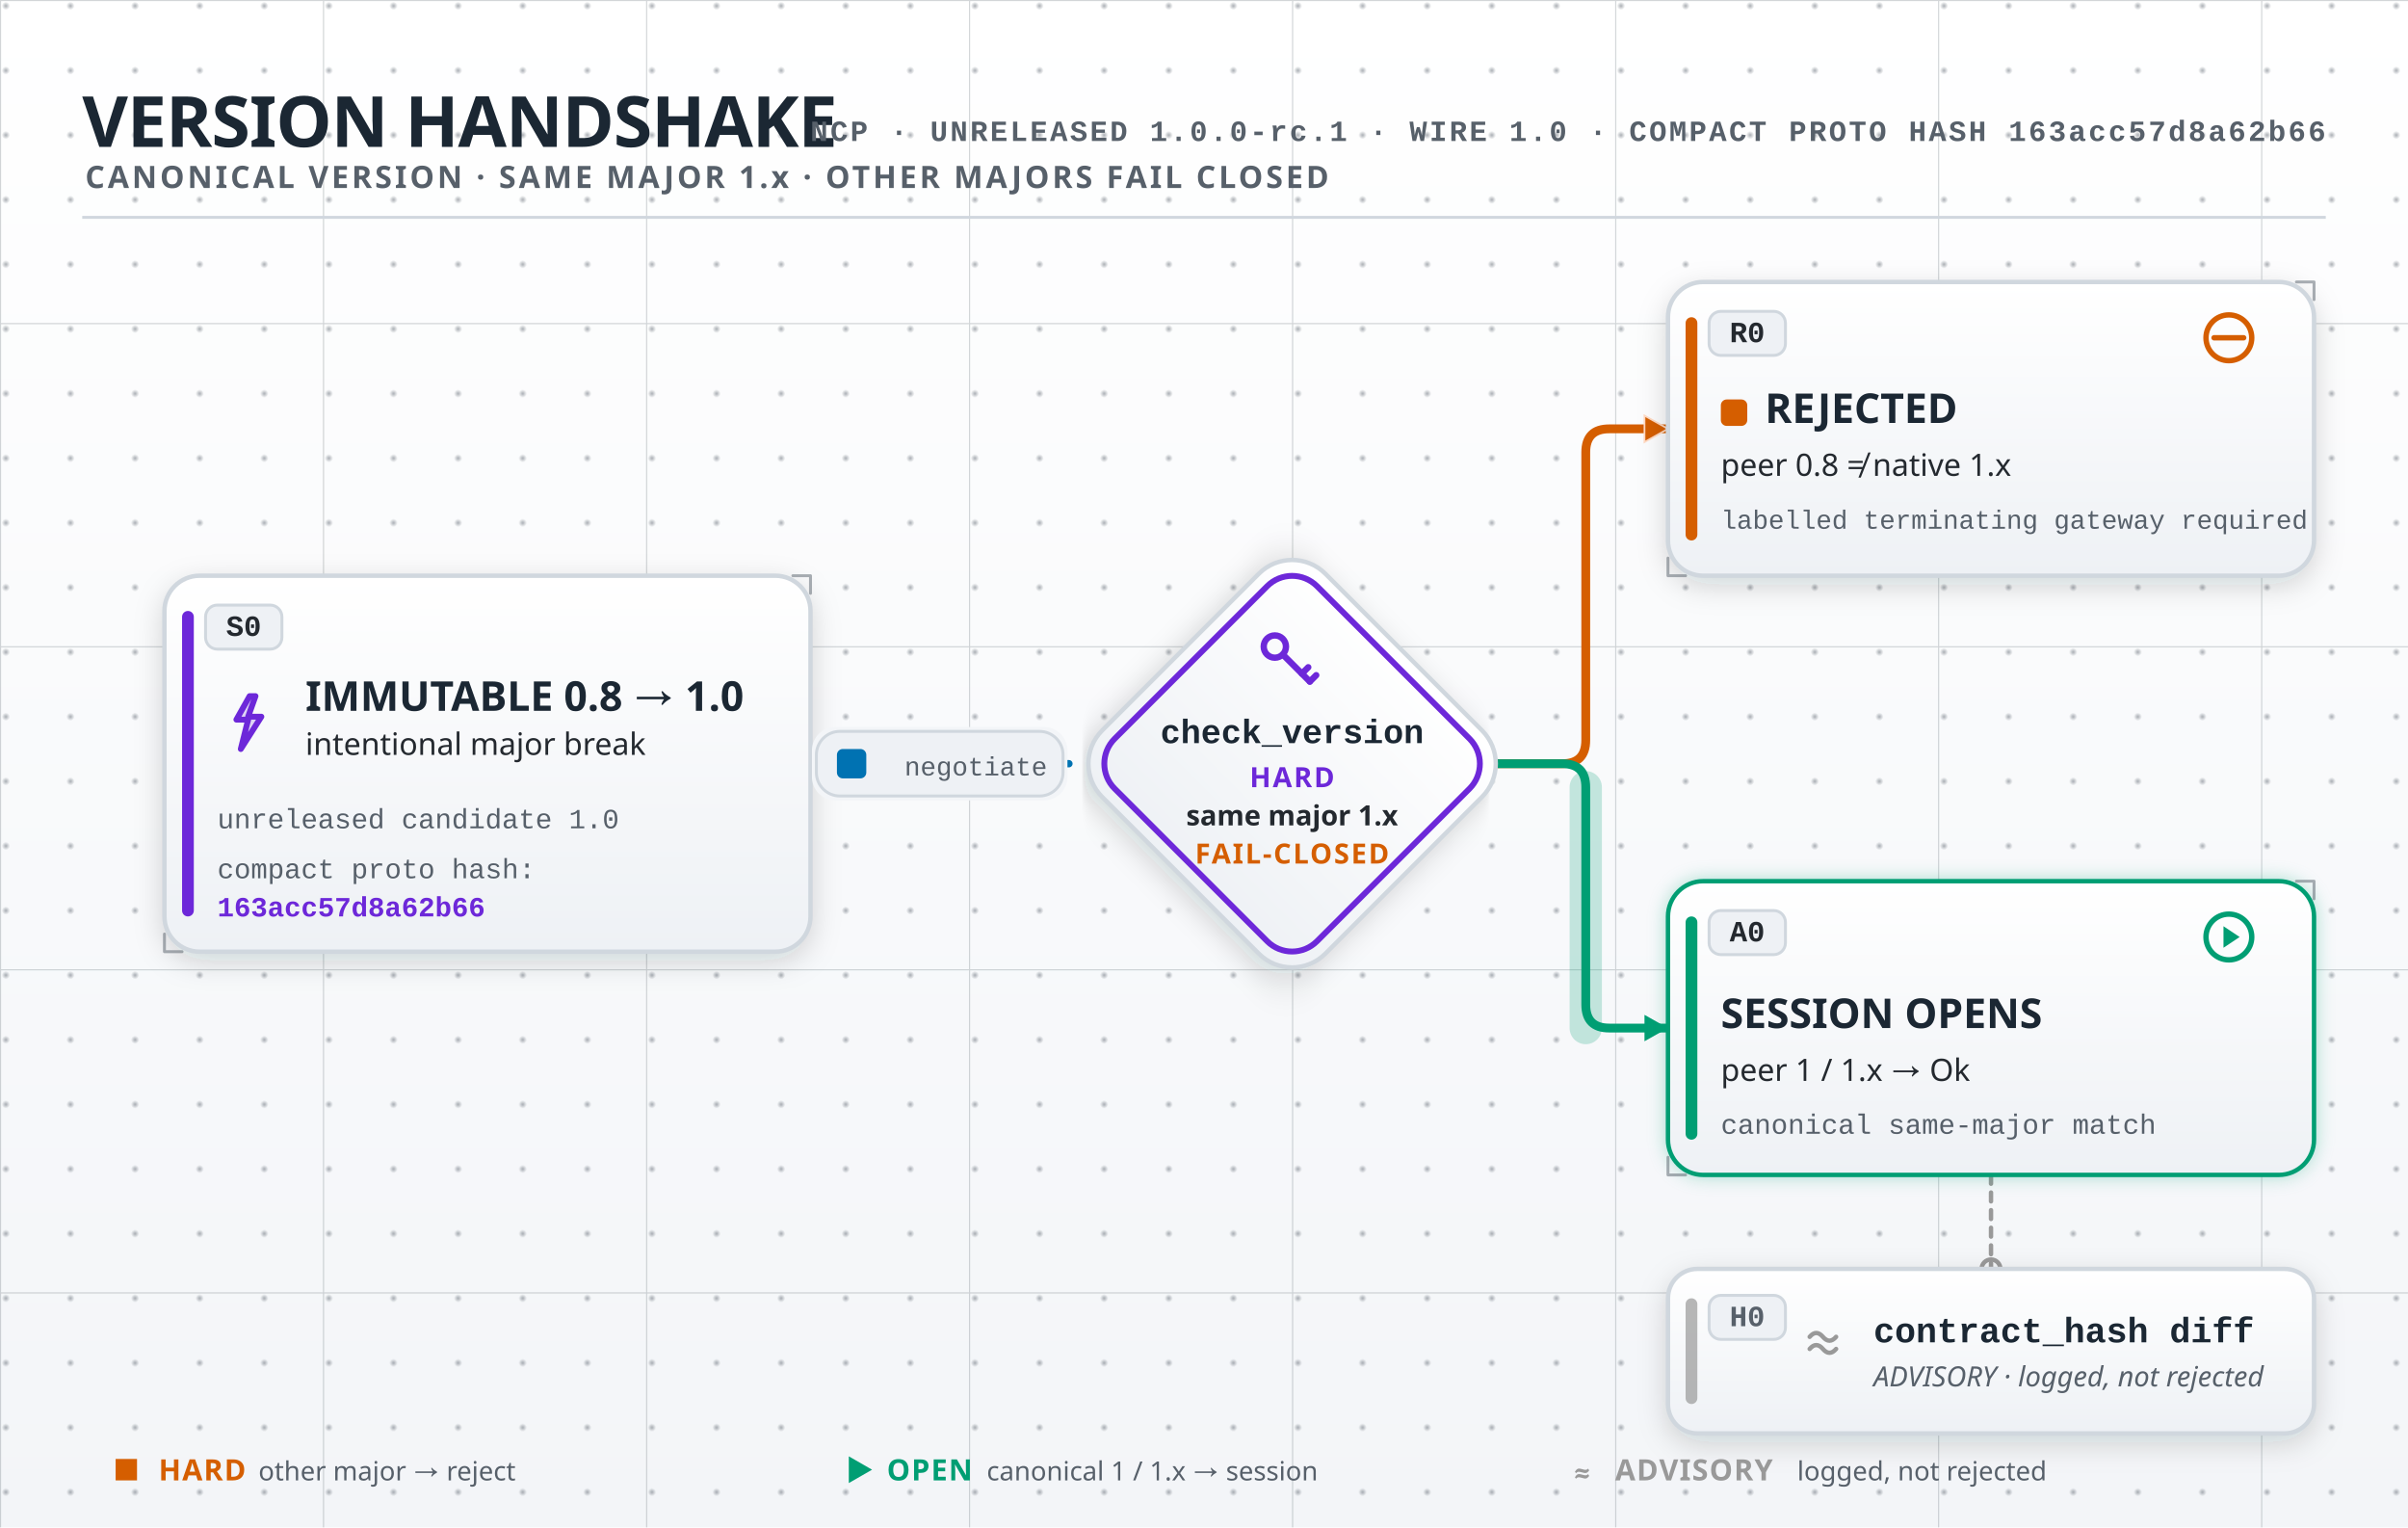
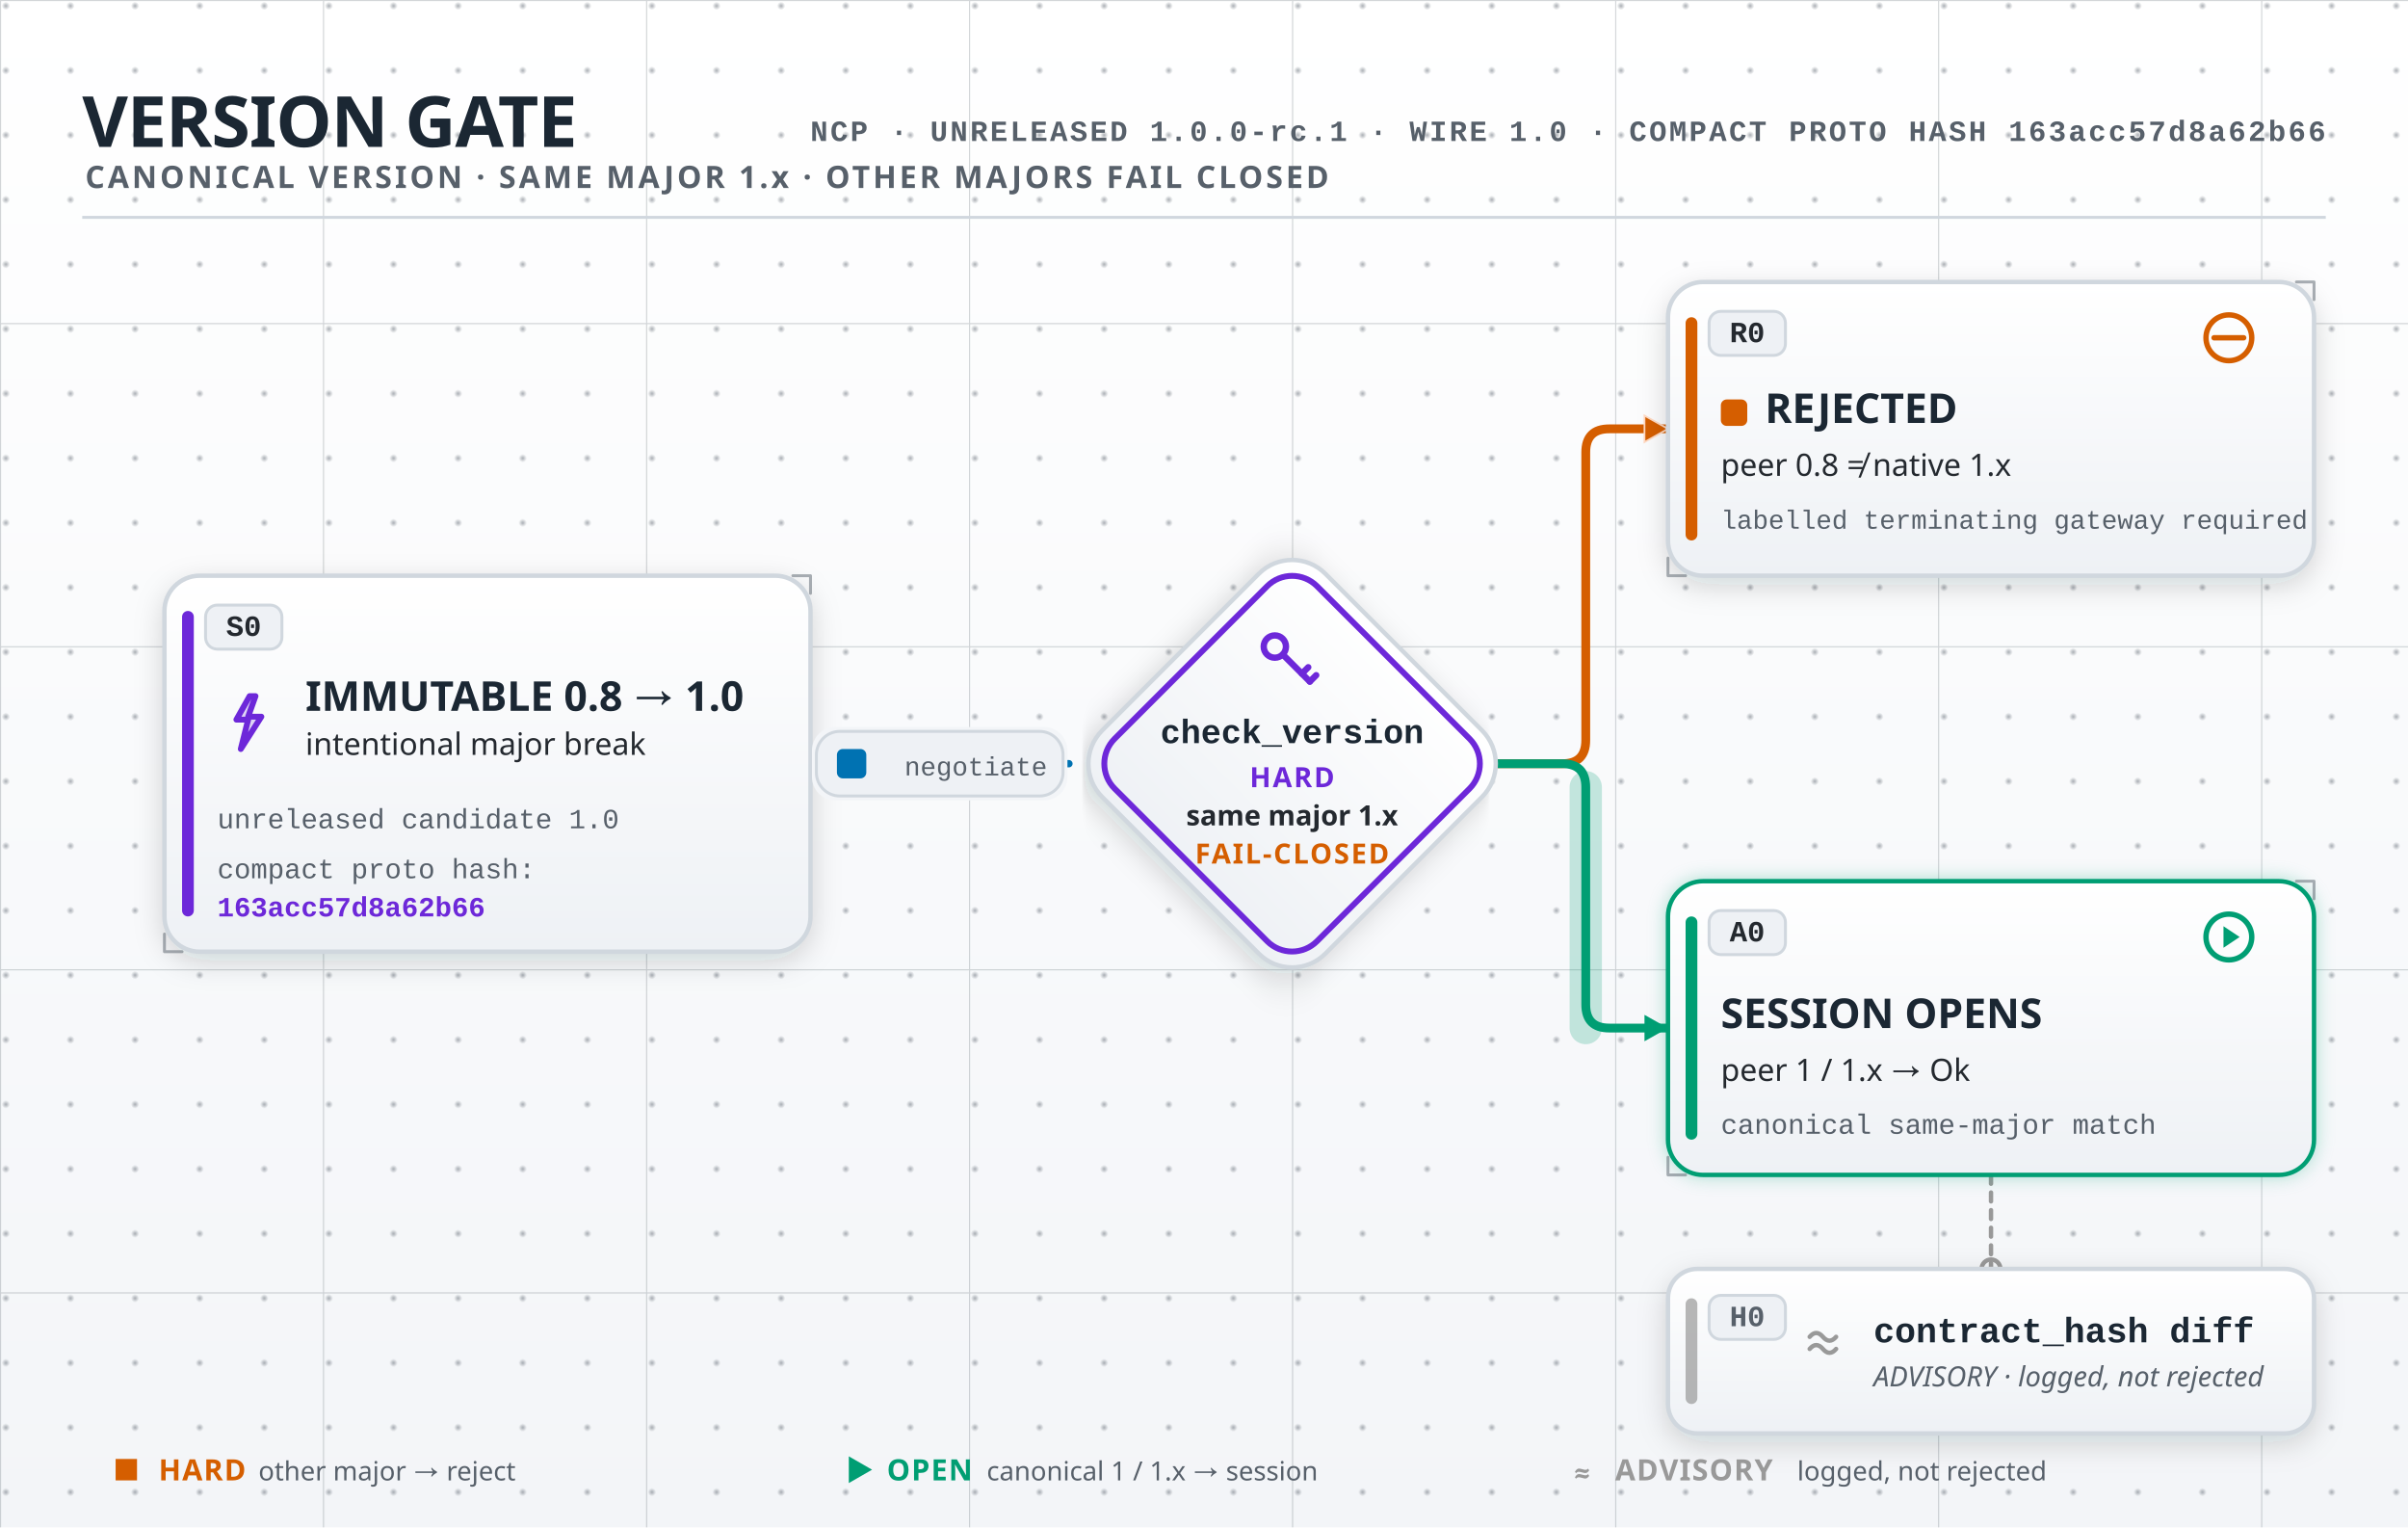
- <svg xmlns="http://www.w3.org/2000/svg" width="820" height="520" viewBox="0 0 820 520" font-family="-apple-system, BlinkMacSystemFont, 'Segoe UI', 'Noto Sans', Helvetica, Arial, sans-serif" role="img">
+ <svg xmlns="http://www.w3.org/2000/svg" width="820" height="520" viewBox="0 0 820 520" font-family="-apple-system, BlinkMacSystemFont, 'Segoe UI', 'Noto Sans', Helvetica, Arial, sans-serif" role="img" aria-labelledby="ncp-versioning-title ncp-versioning-desc">
  <defs>
    <linearGradient id="pageBg" x1="0" y1="0" x2="0" y2="1">
      <stop offset="0" stop-color="#ffffff" />
      <stop offset="1" stop-color="#f3f5f8" />
    </linearGradient>
    <linearGradient id="surface" x1="0" y1="0" x2="0" y2="1">
      <stop offset="0" stop-color="#ffffff" />
      <stop offset="1" stop-color="#eef1f5" />
    </linearGradient>
    <linearGradient id="busAction" x1="0" y1="0" x2="1" y2="0">
      <stop offset="0" stop-color="#D55E00" stop-opacity="1" />
      <stop offset="0.5" stop-color="#D55E00" stop-opacity="1" />
      <stop offset="1" stop-color="#b94f00" stop-opacity="1" />
    </linearGradient>
    <linearGradient id="contractHero" x1="0" y1="0" x2="1" y2="1">
      <stop offset="0" stop-color="#6D28D9" />
      <stop offset="1" stop-color="#5b21b6" />
    </linearGradient>
    <radialGradient id="gridDot" cx="0.5" cy="0.5" r="0.5">
      <stop offset="0" stop-color="#57606a" stop-opacity="0.5" />
      <stop offset="1" stop-color="#57606a" stop-opacity="0" />
    </radialGradient>
    <pattern id="grid" width="22" height="22" patternUnits="userSpaceOnUse">
      <circle cx="2" cy="2" r="1.4" fill="url(#gridDot)" />
    </pattern>
    <pattern id="gridMajor" width="110" height="110" patternUnits="userSpaceOnUse">
      <path d="M110 0H0V110" fill="none" stroke="#57606a" stroke-width="0.75" stroke-opacity="0.26" />
    </pattern>
    <filter id="soft" x="-40%" y="-40%" width="180%" height="180%" color-interpolation-filters="sRGB">
      <feDropShadow dx="0" dy="3" stdDeviation="5" flood-color="#1b2733" flood-opacity="0.18" />
    </filter>
    <filter id="halo" x="-60%" y="-60%" width="220%" height="220%" color-interpolation-filters="sRGB">
      <feGaussianBlur stdDeviation="3" />
    </filter>
    <filter id="glow" x="-90%" y="-90%" width="280%" height="280%" color-interpolation-filters="sRGB">
      <feGaussianBlur in="SourceAlpha" stdDeviation="3.4" result="b" />
      <feFlood flood-color="#D55E00" flood-opacity="0.4" />
      <feComposite in2="b" operator="in" result="g" />
      <feMerge>
        <feMergeNode in="g" />
        <feMergeNode in="SourceGraphic" />
      </feMerge>
    </filter>
    <marker id="arrowAction" markerUnits="userSpaceOnUse" markerWidth="12" markerHeight="12" refX="9" refY="5.5" orient="auto">
      <path d="M1,1 L9,5.5 L1,10 Z" fill="#D55E00" />
    </marker>
    <marker id="arrowControl" markerUnits="userSpaceOnUse" markerWidth="12" markerHeight="12" refX="9" refY="5.5" orient="auto">
      <path d="M1,1 L9,5.5 L1,10 Z" fill="#0072B2" />
    </marker>
    <marker id="replyControl" markerUnits="userSpaceOnUse" markerWidth="12" markerHeight="12" refX="9" refY="5.5" orient="auto">
      <path d="M2,1.5 L9,5.5 L2,9.5" fill="none" stroke="#0072B2" stroke-width="1.7" stroke-linecap="round" stroke-linejoin="round" />
    </marker>
    <marker id="arrowPercep" markerUnits="userSpaceOnUse" markerWidth="12" markerHeight="12" refX="9" refY="5.5" orient="auto">
      <path d="M1,1 L9,5.5 L1,10 Z" fill="#56B4E9" />
    </marker>
    <marker id="tapObserve" markerUnits="userSpaceOnUse" markerWidth="10" markerHeight="10" refX="5" refY="5" orient="auto">
      <circle cx="5" cy="5" r="3.2" fill="none" stroke="#999999" stroke-width="1.5" />
    </marker>
    <marker id="arrowContract" markerUnits="userSpaceOnUse" markerWidth="12" markerHeight="12" refX="9" refY="5.5" orient="auto">
      <path d="M1,1 L9,5.5 L1,10 Z" fill="#6D28D9" />
    </marker>
    <marker id="submoduleArrow" markerUnits="userSpaceOnUse" markerWidth="12" markerHeight="12" refX="9" refY="5.5" orient="auto">
      <path d="M2,1.5 L9,5.5 L2,9.5" fill="none" stroke="#999999" stroke-width="1.7" stroke-linecap="round" stroke-linejoin="round" />
    </marker>
    <marker id="arrowActive" markerUnits="userSpaceOnUse" markerWidth="12" markerHeight="12" refX="9" refY="5.5" orient="auto">
      <path d="M1,1 L9,5.5 L1,10 Z" fill="#009E73" />
    </marker>
    <marker id="arrowEstop" markerUnits="userSpaceOnUse" markerWidth="12" markerHeight="12" refX="9" refY="5.5" orient="auto">
      <path d="M1,1 L9,5.5 L1,10 Z" fill="#D55E00" stroke="#ffd9c2" stroke-width="0.6" />
    </marker>
    <marker id="arrowHold" markerUnits="userSpaceOnUse" markerWidth="12" markerHeight="12" refX="9" refY="5.5" orient="auto">
      <path d="M1,1 L9,5.5 L1,10 Z" fill="#E69F00" />
    </marker>
    <marker id="arrowMut" markerUnits="userSpaceOnUse" markerWidth="12" markerHeight="12" refX="9" refY="5.5" orient="auto">
      <path d="M1,1 L9,5.5 L1,10 Z" fill="#57606a" />
    </marker>
    <marker id="arrowConfig" markerUnits="userSpaceOnUse" markerWidth="12" markerHeight="12" refX="9" refY="5.5" orient="auto">
      <path d="M1,1 L9,5.5 L1,10 Z" fill="#CC79A7" />
    </marker>
    <filter id="glowContract" x="-90%" y="-90%" width="280%" height="280%" color-interpolation-filters="sRGB">
      <feGaussianBlur in="SourceAlpha" stdDeviation="3.4" result="b" />
      <feFlood flood-color="#6D28D9" flood-opacity="0.4" />
      <feComposite in2="b" operator="in" result="g" />
      <feMerge>
        <feMergeNode in="g" />
        <feMergeNode in="SourceGraphic" />
      </feMerge>
    </filter>
    <filter id="glowActive" x="-90%" y="-90%" width="280%" height="280%" color-interpolation-filters="sRGB">
      <feGaussianBlur in="SourceAlpha" stdDeviation="3.4" result="b" />
      <feFlood flood-color="#009E73" flood-opacity="0.4" />
      <feComposite in2="b" operator="in" result="g" />
      <feMerge>
        <feMergeNode in="g" />
        <feMergeNode in="SourceGraphic" />
      </feMerge>
    </filter>
  </defs>
  <rect x="0" y="0" width="820" height="520" rx="0" fill="url(#pageBg)" />
  <rect x="0" y="0" width="820" height="520" rx="0" fill="url(#gridMajor)" />
  <rect x="0" y="0" width="820" height="520" rx="0" fill="url(#grid)" />
-   <text x="28" y="50" font-family="-apple-system, BlinkMacSystemFont, 'Segoe UI', 'Noto Sans', Helvetica, Arial, sans-serif" font-size="24" font-weight="800" font-style="normal" fill="#1b2733" text-anchor="start" letter-spacing="-0.3" text-rendering="geometricPrecision">VERSION HANDSHAKE</text>
+   <text x="28" y="50" font-family="-apple-system, BlinkMacSystemFont, 'Segoe UI', 'Noto Sans', Helvetica, Arial, sans-serif" font-size="24" font-weight="800" font-style="normal" fill="#1b2733" text-anchor="start" letter-spacing="-0.3" text-rendering="geometricPrecision">VERSION GATE</text>
  <text x="29" y="64" font-family="-apple-system, BlinkMacSystemFont, 'Segoe UI', 'Noto Sans', Helvetica, Arial, sans-serif" font-size="10.5" font-weight="600" font-style="normal" fill="#57606a" text-anchor="start" letter-spacing="1.0" text-rendering="geometricPrecision">CANONICAL VERSION  ·  SAME MAJOR 1.x  ·  OTHER MAJORS FAIL CLOSED</text>
  <line x1="28" y1="74" x2="792" y2="74" stroke="#d0d7de" stroke-width="1" stroke-linecap="butt" />
  <text x="792" y="48" font-family="ui-monospace, SFMono-Regular, 'SF Mono', Menlo, Consolas, 'Liberation Mono', monospace" font-size="10" font-weight="600" font-style="normal" fill="#57606a" text-anchor="end" letter-spacing="0.8" text-rendering="geometricPrecision">NCP · UNRELEASED 1.0.0-rc.1 · WIRE 1.0 · COMPACT PROTO HASH 163acc57d8a62b66</text>
  <path d="M276,260 L364,260" fill="none" stroke="#0072B2" stroke-width="2.5" stroke-linecap="round" stroke-linejoin="round" marker-end="url(#arrowControl)" />
  <line x1="300" y1="256" x2="300" y2="264" stroke="#0072B2" stroke-width="1" stroke-linecap="round" stroke-opacity="0.7" />
  <line x1="324" y1="256" x2="324" y2="264" stroke="#0072B2" stroke-width="1" stroke-linecap="round" stroke-opacity="0.7" />
  <line x1="348" y1="256" x2="348" y2="264" stroke="#0072B2" stroke-width="1" stroke-linecap="round" stroke-opacity="0.7" />
  <path d="M508,260 L532,260 Q540,260 540,252 L540,154 Q540,146 548,146 L568,146" fill="none" stroke="#D55E00" stroke-width="3" stroke-linecap="round" stroke-linejoin="round" marker-end="url(#arrowEstop)" />
  <line x1="540" y1="268" x2="540" y2="350" stroke="#009E73" stroke-width="11" stroke-linecap="round" stroke-opacity="0.22" />
  <path d="M508,260 L532,260 Q540,260 540,268 L540,342 Q540,350 548,350 L568,350" fill="none" stroke="#009E73" stroke-width="3" stroke-linecap="round" stroke-linejoin="round" marker-end="url(#arrowActive)" />
  <path d="M678,400 L678,432" fill="none" stroke="#999999" stroke-width="1.5" stroke-linecap="round" stroke-linejoin="round" stroke-dasharray="3 3" marker-end="url(#tapObserve)" />
  <rect x="56" y="196" width="220" height="128" rx="12" fill="url(#surface)" filter="url(#soft)" />
  <rect x="56" y="196" width="220" height="128" rx="12" fill="none" stroke="#d0d7de" stroke-width="1.5" />
  <rect x="62" y="208" width="4" height="104" rx="2" fill="#6D28D9" />
  <path d="M270,196 L276,196 L276,202" fill="none" stroke="#57606a" stroke-width="1" stroke-linecap="round" stroke-linejoin="round" stroke-opacity="0.5" />
  <path d="M56,318 L56,324 L62,324" fill="none" stroke="#57606a" stroke-width="1" stroke-linecap="round" stroke-linejoin="round" stroke-opacity="0.5" />
  <rect x="70" y="206" width="26" height="15" rx="4" fill="#eef1f5" stroke="#d0d7de" stroke-width="1" />
  <text x="83" y="216.5" font-family="ui-monospace, SFMono-Regular, 'SF Mono', Menlo, Consolas, 'Liberation Mono', monospace" font-size="10" font-weight="700" font-style="normal" fill="#24292f" text-anchor="middle" text-rendering="geometricPrecision">S0</text>
  <g transform="translate(72,234) scale(1)" fill="none" stroke="#6D28D9" stroke-width="2" stroke-linecap="round" stroke-linejoin="round">
    <path d="M13 3 L8.5 11 H12.5 L10 21 L17 10 H12.5 L15 3 Z" fill="#6D28D9" fill-opacity="0.18" />
  </g>
  <text x="104" y="242" font-family="-apple-system, BlinkMacSystemFont, 'Segoe UI', 'Noto Sans', Helvetica, Arial, sans-serif" font-size="14" font-weight="700" font-style="normal" fill="#1b2733" text-anchor="start" text-rendering="geometricPrecision">IMMUTABLE 0.8 → 1.0</text>
  <text x="104" y="257" font-family="-apple-system, BlinkMacSystemFont, 'Segoe UI', 'Noto Sans', Helvetica, Arial, sans-serif" font-size="10.5" font-weight="500" font-style="normal" fill="#24292f" text-anchor="start" text-rendering="geometricPrecision">intentional major break</text>
  <text x="74" y="282" font-family="ui-monospace, SFMono-Regular, 'SF Mono', Menlo, Consolas, 'Liberation Mono', monospace" font-size="9.5" font-weight="500" font-style="normal" fill="#57606a" text-anchor="start" text-rendering="geometricPrecision">unreleased candidate 1.0</text>
  <text x="74" y="299" font-family="ui-monospace, SFMono-Regular, 'SF Mono', Menlo, Consolas, 'Liberation Mono', monospace" font-size="9.5" font-weight="500" font-style="normal" fill="#57606a" text-anchor="start" text-rendering="geometricPrecision">compact proto hash:</text>
  <text x="74" y="312" font-family="ui-monospace, SFMono-Regular, 'SF Mono', Menlo, Consolas, 'Liberation Mono', monospace" font-size="9.5" font-weight="700" font-style="normal" fill="#6D28D9" text-anchor="start" text-rendering="geometricPrecision">163acc57d8a62b66</text>
  <g transform="rotate(45 440 260)">
    <rect x="386.268" y="206.268" width="107.464" height="107.464" rx="16" fill="url(#surface)" filter="url(#soft)" />
    <rect x="386.268" y="206.268" width="107.464" height="107.464" rx="16" fill="none" stroke="#d0d7de" stroke-width="1.5" />
    <rect x="391.268" y="211.268" width="97.464" height="97.464" rx="12" fill="none" stroke="#6D28D9" stroke-width="2" fill-opacity="0.85" />
  </g>
  <g transform="translate(426,212) scale(1.0833)" fill="none" stroke="#6D28D9" stroke-width="2" stroke-linecap="round" stroke-linejoin="round">
    <circle cx="7.5" cy="7.5" r="3.5" />
    <path d="M10 10l8.5 8.5" />
    <path d="M16 16l2-2M18.5 18.5l2-2" />
  </g>
  <text x="440" y="253" font-family="ui-monospace, SFMono-Regular, 'SF Mono', Menlo, Consolas, 'Liberation Mono', monospace" font-size="11.5" font-weight="700" font-style="normal" fill="#1b2733" text-anchor="middle" text-rendering="geometricPrecision">check_version</text>
  <text x="440" y="268" font-family="-apple-system, BlinkMacSystemFont, 'Segoe UI', 'Noto Sans', Helvetica, Arial, sans-serif" font-size="9.5" font-weight="700" font-style="normal" fill="#6D28D9" text-anchor="middle" letter-spacing="0.6" text-rendering="geometricPrecision">HARD</text>
  <text x="440" y="281" font-family="-apple-system, BlinkMacSystemFont, 'Segoe UI', 'Noto Sans', Helvetica, Arial, sans-serif" font-size="9.5" font-weight="600" font-style="normal" fill="#24292f" text-anchor="middle" text-rendering="geometricPrecision">same major 1.x</text>
  <text x="440" y="294" font-family="-apple-system, BlinkMacSystemFont, 'Segoe UI', 'Noto Sans', Helvetica, Arial, sans-serif" font-size="9.5" font-weight="700" font-style="normal" fill="#D55E00" text-anchor="middle" letter-spacing="0.6" text-rendering="geometricPrecision">FAIL-CLOSED</text>
  <rect x="568" y="96" width="220" height="100" rx="12" fill="url(#surface)" filter="url(#soft)" />
  <rect x="568" y="96" width="220" height="100" rx="12" fill="none" stroke="#d0d7de" stroke-width="1.5" />
  <rect x="574" y="108" width="4" height="76" rx="2" fill="#D55E00" />
  <path d="M782,96 L788,96 L788,102" fill="none" stroke="#57606a" stroke-width="1" stroke-linecap="round" stroke-linejoin="round" stroke-opacity="0.5" />
  <path d="M568,190 L568,196 L574,196" fill="none" stroke="#57606a" stroke-width="1" stroke-linecap="round" stroke-linejoin="round" stroke-opacity="0.5" />
  <rect x="582" y="106" width="26" height="15" rx="4" fill="#eef1f5" stroke="#d0d7de" stroke-width="1" />
  <text x="595" y="116.5" font-family="ui-monospace, SFMono-Regular, 'SF Mono', Menlo, Consolas, 'Liberation Mono', monospace" font-size="10" font-weight="700" font-style="normal" fill="#24292f" text-anchor="middle" text-rendering="geometricPrecision">R0</text>
  <g transform="translate(748,104) scale(0.9167)" fill="none" stroke="#D55E00" stroke-width="2" stroke-linecap="round" stroke-linejoin="round">
    <circle cx="12" cy="12" r="8.5" />
    <path d="M6.5 12 H17.5" />
  </g>
  <rect x="586" y="136" width="9" height="9" rx="2" fill="#D55E00" />
  <text x="601" y="144" font-family="-apple-system, BlinkMacSystemFont, 'Segoe UI', 'Noto Sans', Helvetica, Arial, sans-serif" font-size="14" font-weight="700" font-style="normal" fill="#1b2733" text-anchor="start" text-rendering="geometricPrecision">REJECTED</text>
  <text x="586" y="162" font-family="-apple-system, BlinkMacSystemFont, 'Segoe UI', 'Noto Sans', Helvetica, Arial, sans-serif" font-size="10.5" font-weight="500" font-style="normal" fill="#24292f" text-anchor="start" text-rendering="geometricPrecision">peer 0.8 ≠ native 1.x</text>
  <text x="586" y="180" font-family="ui-monospace, SFMono-Regular, 'SF Mono', Menlo, Consolas, 'Liberation Mono', monospace" font-size="9" font-weight="500" font-style="normal" fill="#57606a" text-anchor="start" text-rendering="geometricPrecision">labelled terminating gateway required</text>
  <rect x="568" y="300" width="220" height="100" rx="12" fill="url(#surface)" filter="url(#glowActive)" />
  <rect x="568" y="300" width="220" height="100" rx="12" fill="none" stroke="#009E73" stroke-width="1.5" />
  <rect x="574" y="312" width="4" height="76" rx="2" fill="#009E73" />
  <path d="M782,300 L788,300 L788,306" fill="none" stroke="#57606a" stroke-width="1" stroke-linecap="round" stroke-linejoin="round" stroke-opacity="0.5" />
  <path d="M568,394 L568,400 L574,400" fill="none" stroke="#57606a" stroke-width="1" stroke-linecap="round" stroke-linejoin="round" stroke-opacity="0.5" />
  <rect x="582" y="310" width="26" height="15" rx="4" fill="#eef1f5" stroke="#d0d7de" stroke-width="1" />
  <text x="595" y="320.5" font-family="ui-monospace, SFMono-Regular, 'SF Mono', Menlo, Consolas, 'Liberation Mono', monospace" font-size="10" font-weight="700" font-style="normal" fill="#24292f" text-anchor="middle" text-rendering="geometricPrecision">A0</text>
  <g transform="translate(748,308) scale(0.9167)" fill="none" stroke="#009E73" stroke-width="2" stroke-linecap="round" stroke-linejoin="round">
    <circle cx="12" cy="12" r="8.5" />
    <path d="M10 8 L16 12 L10 16 Z" fill="#009E73" stroke="none" />
  </g>
  <text x="586" y="350" font-family="-apple-system, BlinkMacSystemFont, 'Segoe UI', 'Noto Sans', Helvetica, Arial, sans-serif" font-size="14" font-weight="700" font-style="normal" fill="#1b2733" text-anchor="start" text-rendering="geometricPrecision">SESSION OPENS</text>
  <text x="586" y="368" font-family="-apple-system, BlinkMacSystemFont, 'Segoe UI', 'Noto Sans', Helvetica, Arial, sans-serif" font-size="10.5" font-weight="500" font-style="normal" fill="#24292f" text-anchor="start" text-rendering="geometricPrecision">peer 1 / 1.x → Ok</text>
  <text x="586" y="386" font-family="ui-monospace, SFMono-Regular, 'SF Mono', Menlo, Consolas, 'Liberation Mono', monospace" font-size="9.5" font-weight="500" font-style="normal" fill="#57606a" text-anchor="start" text-rendering="geometricPrecision">canonical same-major match</text>
  <rect x="568" y="432" width="220" height="56" rx="10" fill="url(#surface)" filter="url(#soft)" />
  <rect x="568" y="432" width="220" height="56" rx="10" fill="none" stroke="#d0d7de" stroke-width="1.5" />
  <rect x="574" y="442" width="4" height="36" rx="2" fill="#999999" fill-opacity="0.7" />
  <rect x="582" y="441" width="26" height="15" rx="4" fill="#eef1f5" stroke="#d0d7de" stroke-width="1" />
  <text x="595" y="451.5" font-family="ui-monospace, SFMono-Regular, 'SF Mono', Menlo, Consolas, 'Liberation Mono', monospace" font-size="10" font-weight="700" font-style="normal" fill="#57606a" text-anchor="middle" text-rendering="geometricPrecision">H0</text>
  <g transform="translate(614,448) scale(0.75)" fill="none" stroke="#999999" stroke-width="2" stroke-linecap="round" stroke-linejoin="round">
    <path d="M3 9.5q3 -3.5 6 0t6 0" />
    <path d="M3 15q3 -3.5 6 0t6 0" />
  </g>
  <text x="638" y="457" font-family="ui-monospace, SFMono-Regular, 'SF Mono', Menlo, Consolas, 'Liberation Mono', monospace" font-size="12" font-weight="600" font-style="normal" fill="#1b2733" text-anchor="start" text-rendering="geometricPrecision">contract_hash diff</text>
  <text x="638" y="472" font-family="-apple-system, BlinkMacSystemFont, 'Segoe UI', 'Noto Sans', Helvetica, Arial, sans-serif" font-size="9.5" font-weight="500" font-style="italic" fill="#57606a" text-anchor="start" text-rendering="geometricPrecision">ADVISORY · logged, not rejected</text>
  <rect x="276.5" y="247.5" width="87" height="25" rx="8" fill="#f3f5f8" />
  <rect x="278.0" y="249.0" width="84" height="22" rx="8" fill="#eef1f5" stroke="#d0d7de" stroke-width="1" />
  <rect x="285.0" y="255.0" width="10" height="10" rx="2" fill="#0072B2" />
  <text x="300.0" y="264.0" font-family="-apple-system, BlinkMacSystemFont, 'Segoe UI', 'Noto Sans', Helvetica, Arial, sans-serif" font-size="9.5" font-weight="700" font-style="normal" fill="#0072B2" text-anchor="start" text-rendering="geometricPrecision" />
  <text x="308.0" y="264.0" font-family="ui-monospace, SFMono-Regular, 'SF Mono', Menlo, Consolas, 'Liberation Mono', monospace" font-size="9" font-weight="500" font-style="normal" fill="#57606a" text-anchor="start" text-rendering="geometricPrecision">negotiate</text>
  <text x="40" y="504" font-family="-apple-system, BlinkMacSystemFont, 'Segoe UI', 'Noto Sans', Helvetica, Arial, sans-serif" font-size="10" font-weight="700" font-style="normal" fill="#D55E00" text-anchor="start" text-rendering="geometricPrecision">■</text>
  <text x="54" y="504" font-family="-apple-system, BlinkMacSystemFont, 'Segoe UI', 'Noto Sans', Helvetica, Arial, sans-serif" font-size="10" font-weight="700" font-style="normal" fill="#D55E00" text-anchor="start" letter-spacing="0.4" text-rendering="geometricPrecision">HARD</text>
  <text x="88" y="504" font-family="-apple-system, BlinkMacSystemFont, 'Segoe UI', 'Noto Sans', Helvetica, Arial, sans-serif" font-size="9" font-weight="500" font-style="normal" fill="#57606a" text-anchor="start" text-rendering="geometricPrecision">other major → reject</text>
  <text x="288" y="504" font-family="-apple-system, BlinkMacSystemFont, 'Segoe UI', 'Noto Sans', Helvetica, Arial, sans-serif" font-size="10" font-weight="700" font-style="normal" fill="#009E73" text-anchor="start" text-rendering="geometricPrecision">▶</text>
  <text x="302" y="504" font-family="-apple-system, BlinkMacSystemFont, 'Segoe UI', 'Noto Sans', Helvetica, Arial, sans-serif" font-size="10" font-weight="700" font-style="normal" fill="#009E73" text-anchor="start" letter-spacing="0.4" text-rendering="geometricPrecision">OPEN</text>
  <text x="336" y="504" font-family="-apple-system, BlinkMacSystemFont, 'Segoe UI', 'Noto Sans', Helvetica, Arial, sans-serif" font-size="9" font-weight="500" font-style="normal" fill="#57606a" text-anchor="start" text-rendering="geometricPrecision">canonical 1 / 1.x → session</text>
  <text x="536" y="504" font-family="-apple-system, BlinkMacSystemFont, 'Segoe UI', 'Noto Sans', Helvetica, Arial, sans-serif" font-size="10" font-weight="700" font-style="normal" fill="#999999" text-anchor="start" text-rendering="geometricPrecision">≈</text>
  <text x="550" y="504" font-family="-apple-system, BlinkMacSystemFont, 'Segoe UI', 'Noto Sans', Helvetica, Arial, sans-serif" font-size="10" font-weight="700" font-style="normal" fill="#999999" text-anchor="start" letter-spacing="0.4" text-rendering="geometricPrecision">ADVISORY</text>
  <text x="612" y="504" font-family="-apple-system, BlinkMacSystemFont, 'Segoe UI', 'Noto Sans', Helvetica, Arial, sans-serif" font-size="9" font-weight="500" font-style="normal" fill="#57606a" text-anchor="start" text-rendering="geometricPrecision">logged, not rejected</text>
</svg>
